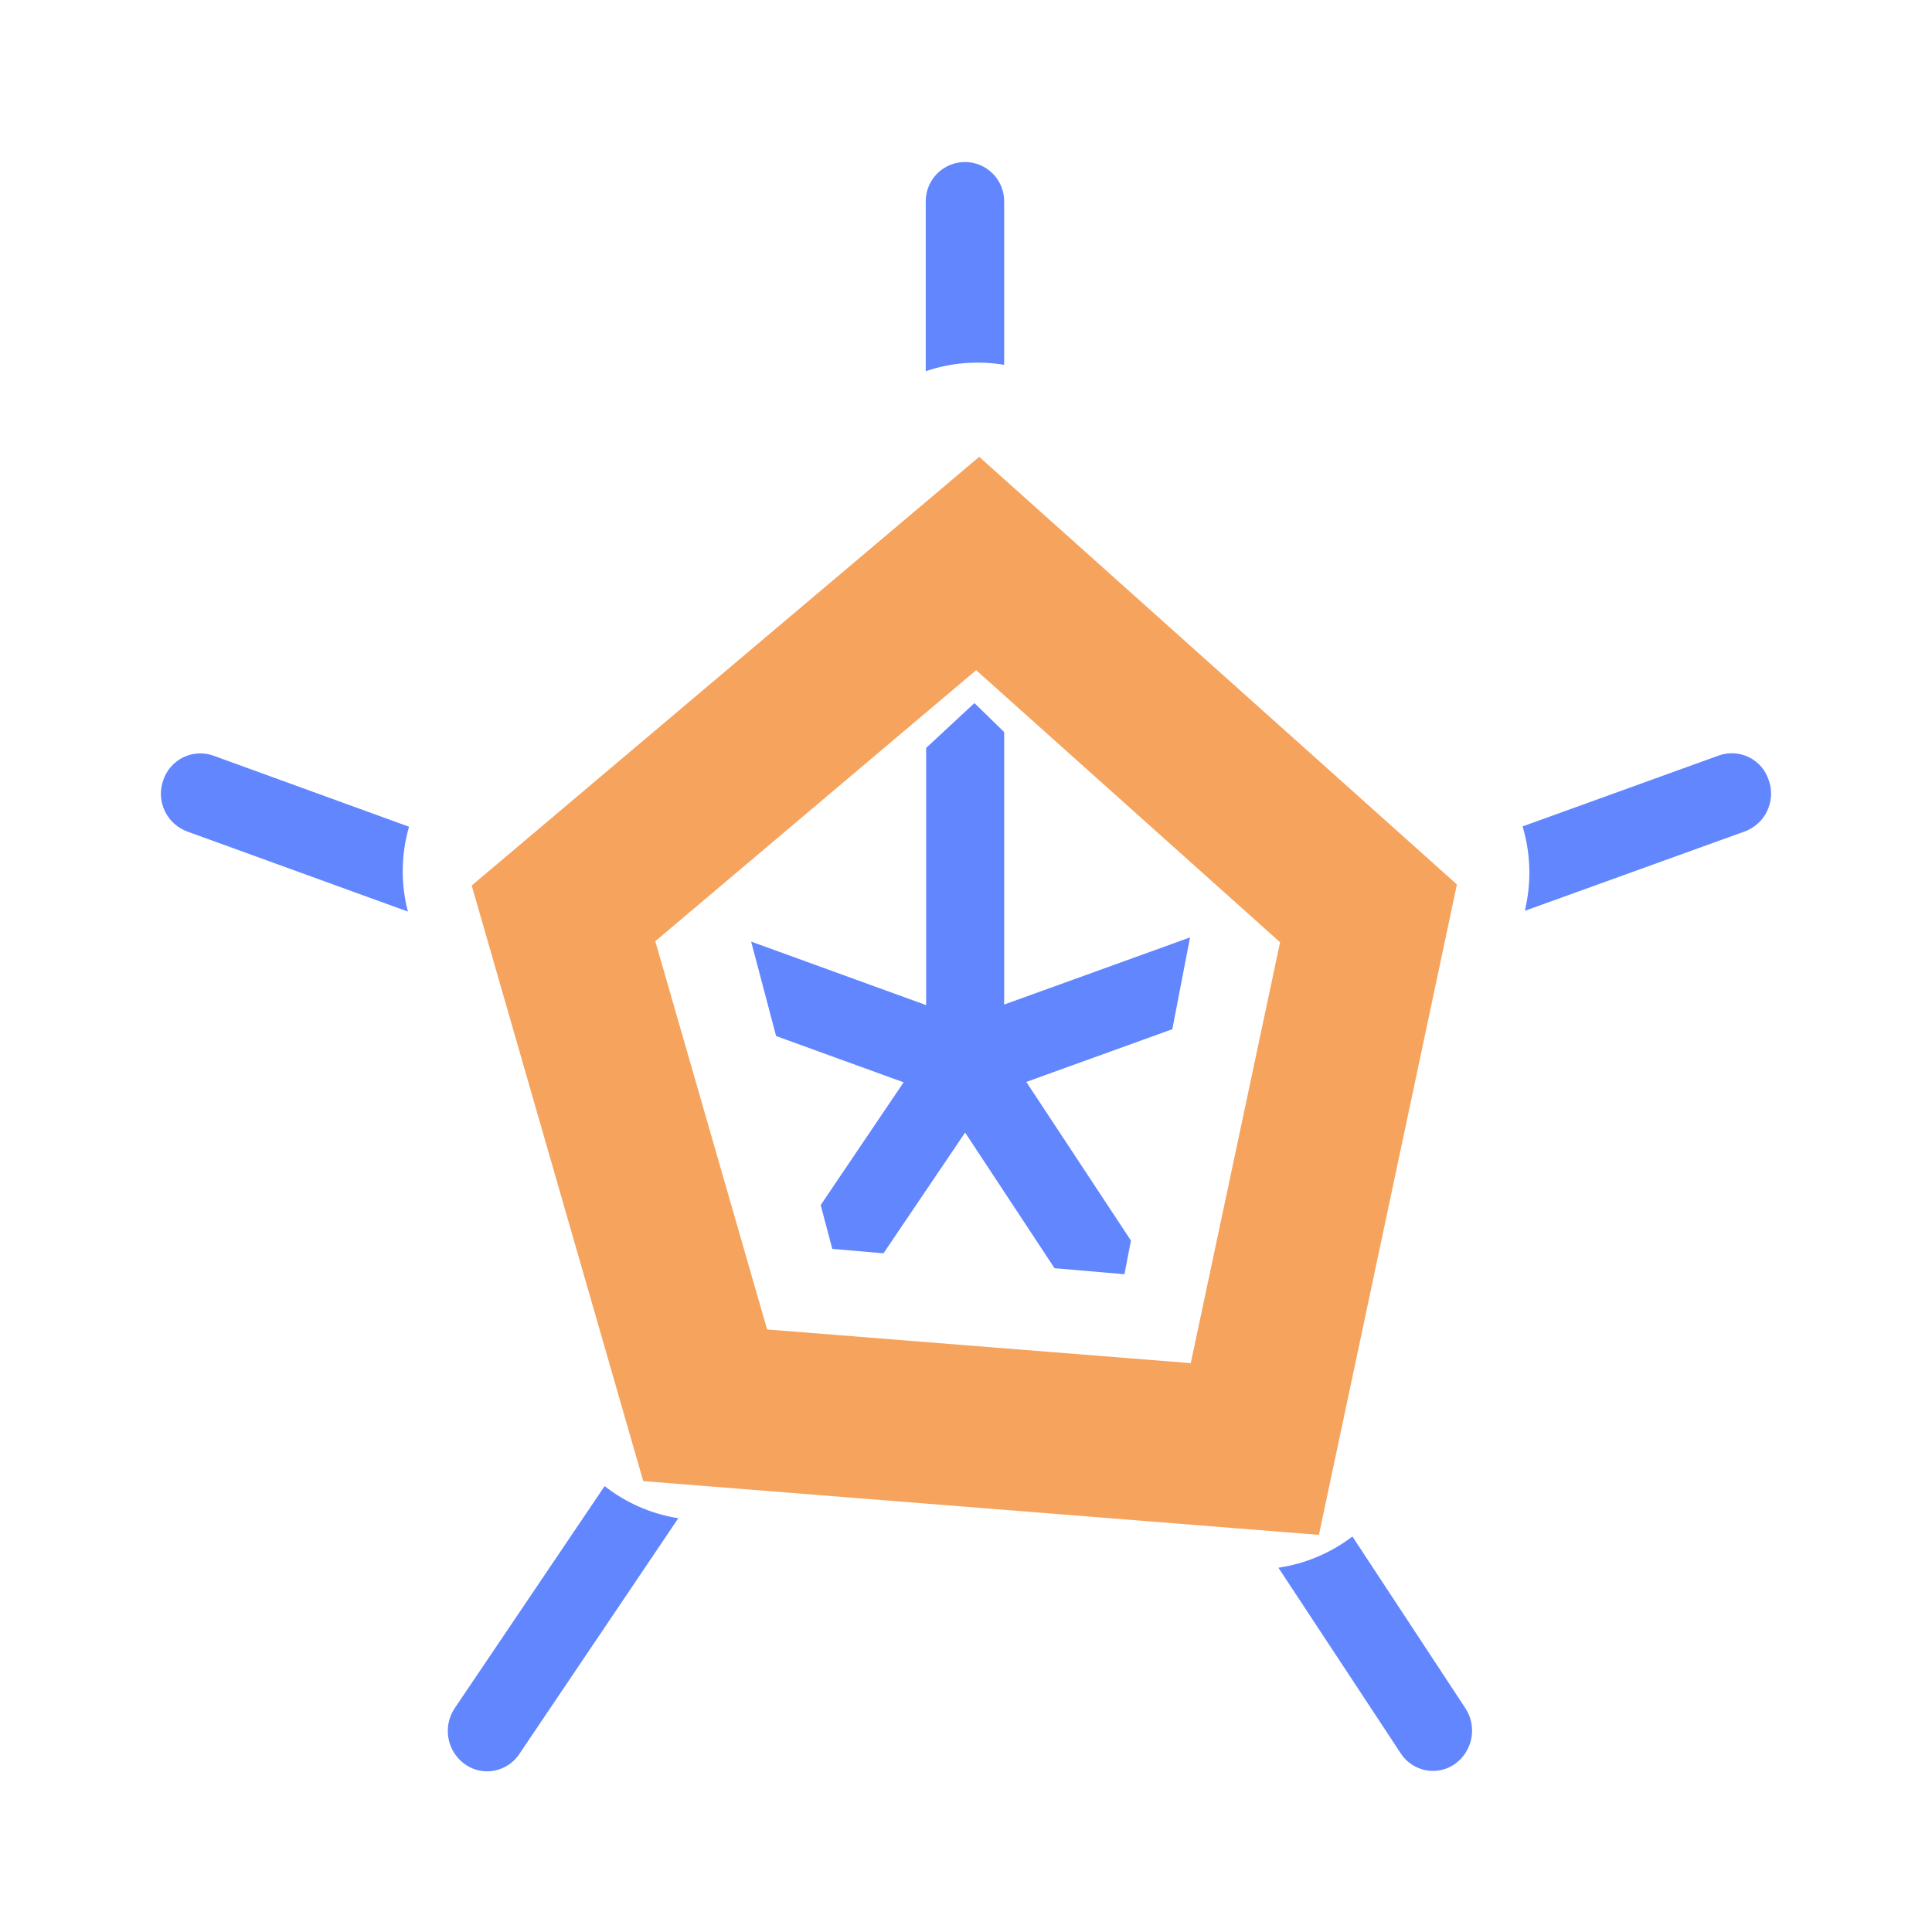
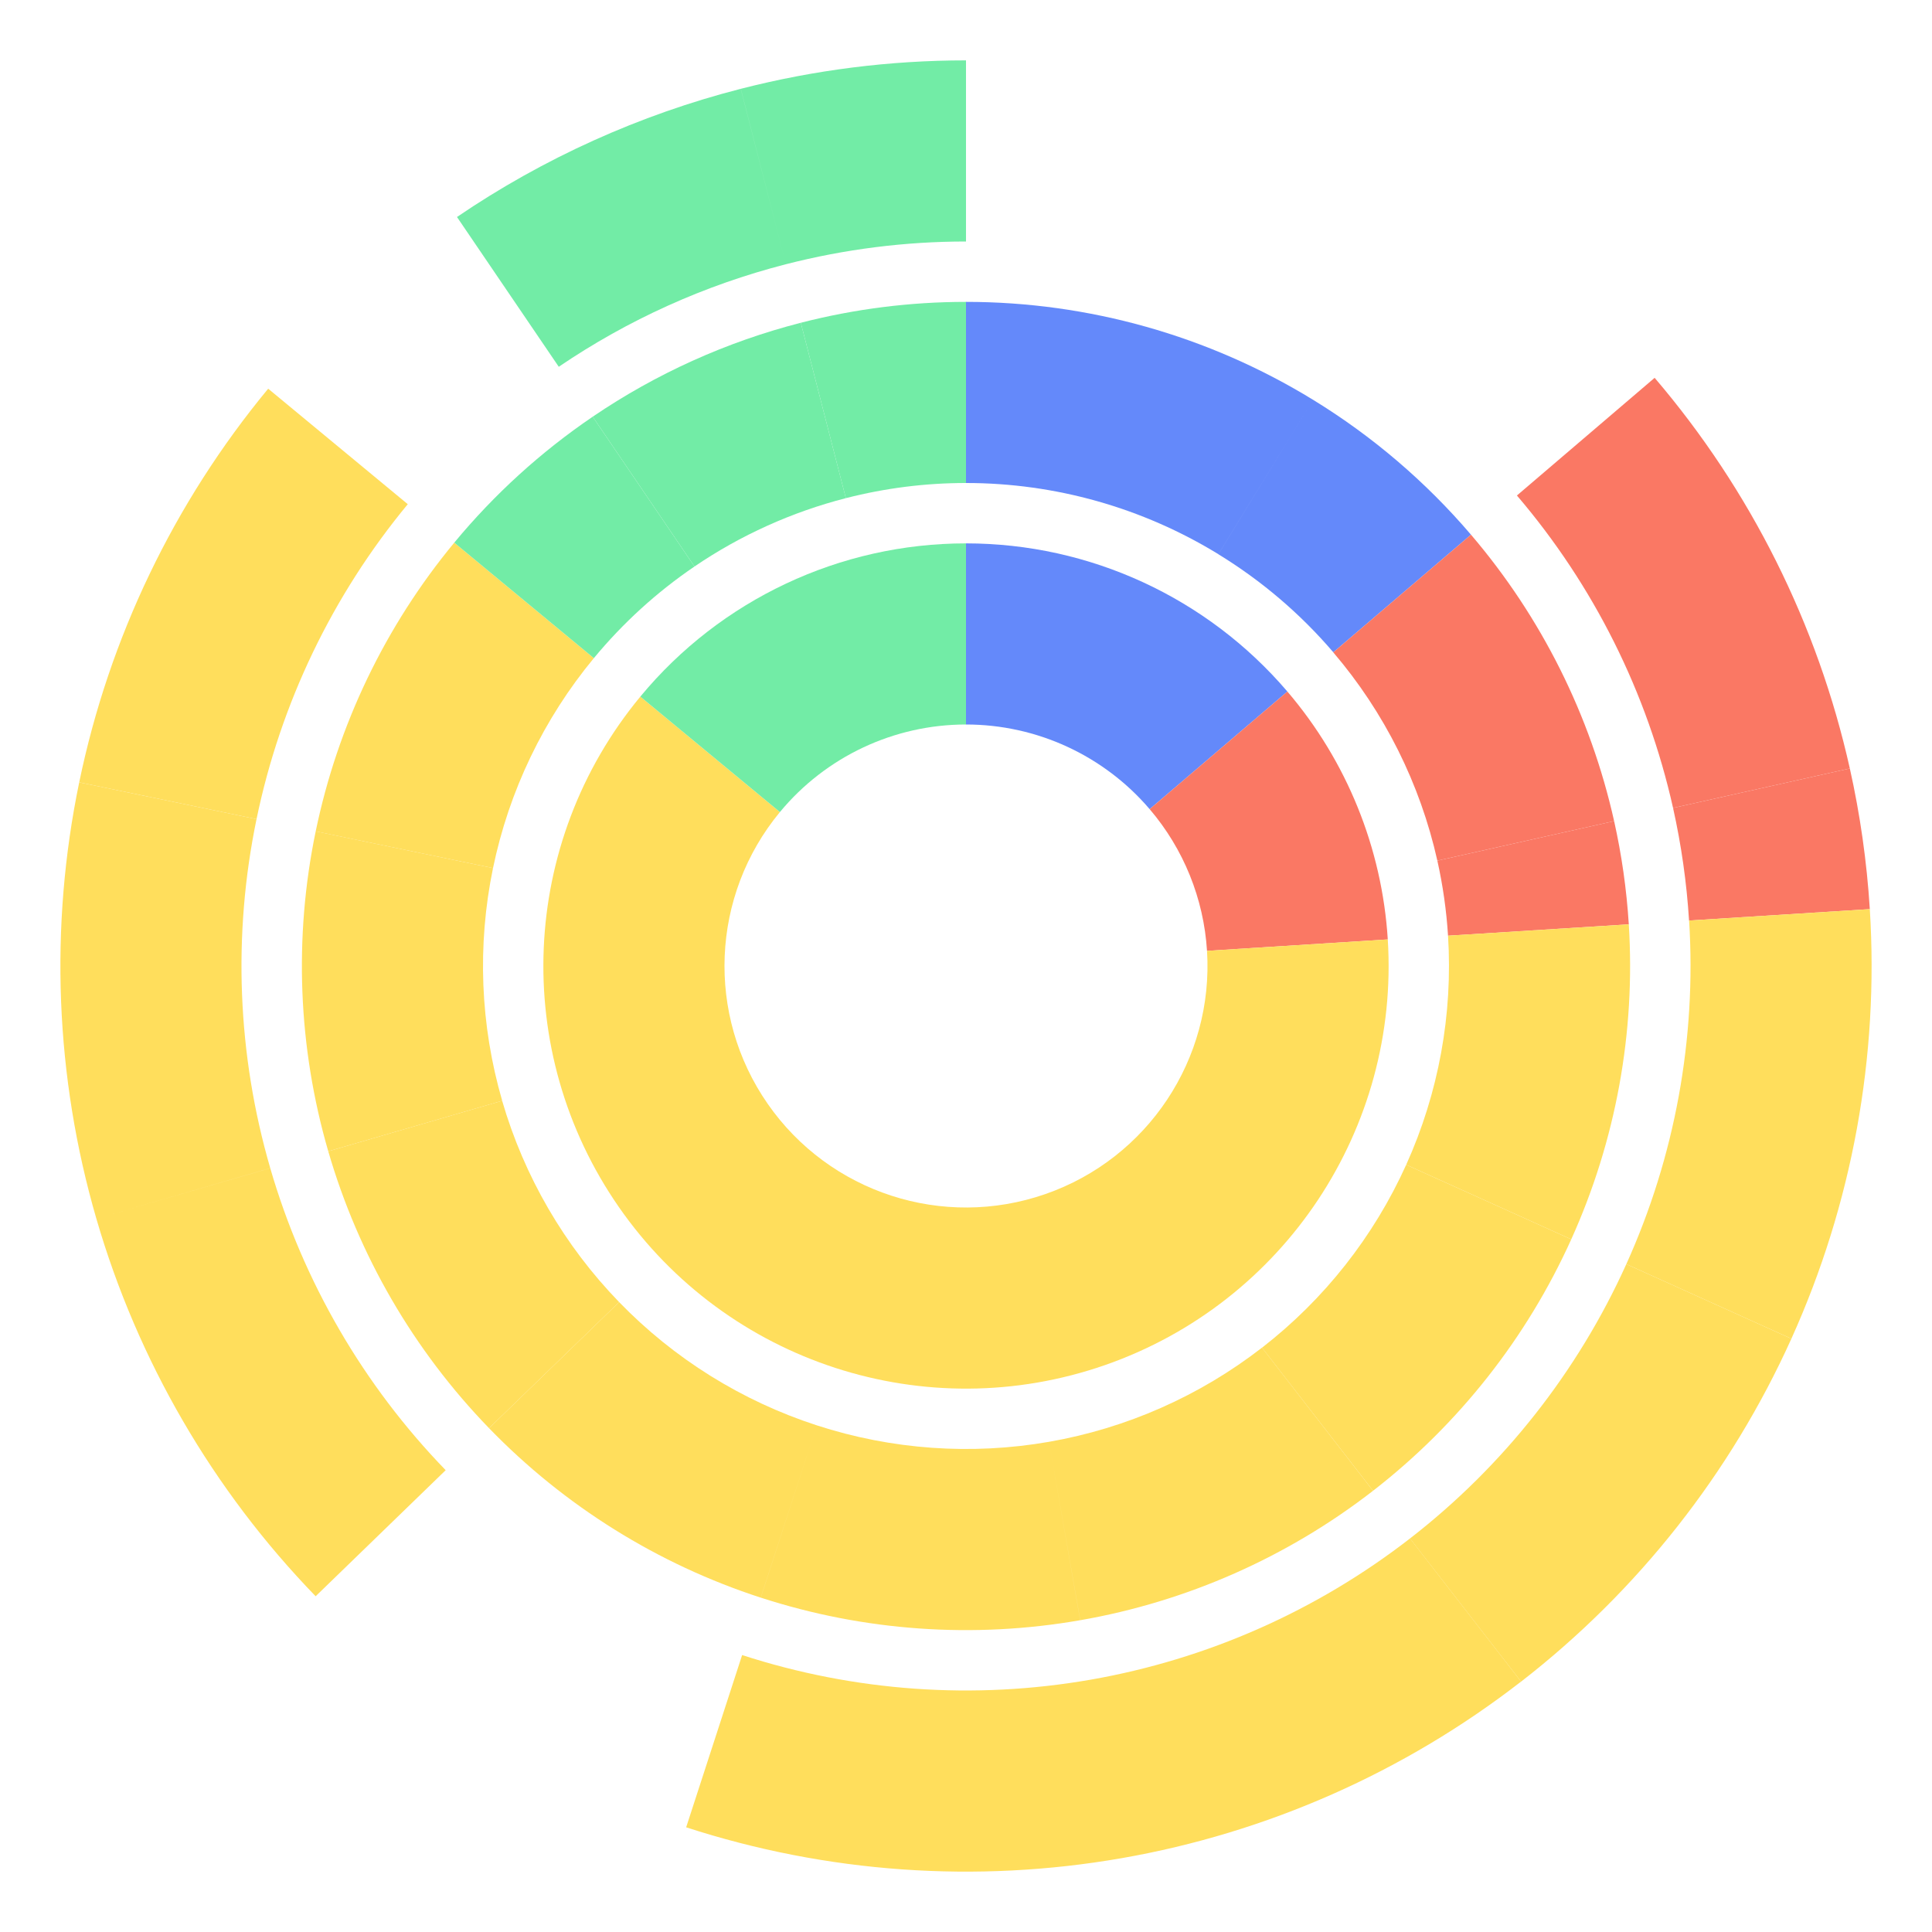
- <svg xmlns="http://www.w3.org/2000/svg" width="24" height="24" viewBox="0 0 24 24">
-   <g transform="translate(-133 -498)">
-     <rect width="24" height="24" transform="translate(133 498)" fill="red" opacity="0" />
-     <rect width="20" height="20" transform="translate(135 500)" fill="red" opacity="0" />
-   </g>
-   <g transform="translate(0 0.5)">
-     <g transform="translate(2 1.5)">
-       <path d="M5.081,10.178,2.648,9.294a.485.485,0,0,0-.62.306.5.5,0,0,0,.3.638l2.739.994A1.993,1.993,0,0,1,5.081,10.178Z" transform="translate(-2 -1.908)" fill="#6186fe" />
-       <path d="M14.783,11.667l-2.309.834V9.116l-.369-.36-.6.557v3.195l-2.174-.789.31,1.173,1.584.575-1.03,1.525.144.544.636.055,1.014-1.5L13.1,15.776l.868.075.081-.418-1.3-1.971,1.814-.655Z" transform="translate(-2 -2.022)" fill="#6186fe" />
-       <path d="M12.474,4.032V2A.487.487,0,1,0,11.5,2V4.111A2,2,0,0,1,12.474,4.032Z" transform="translate(-2 -1.5)" fill="#6186fe" />
-       <path d="M7.511,18.961,5.652,21.715a.508.508,0,0,0,.122.7.475.475,0,0,0,.277.089.483.483,0,0,0,.4-.215L8.426,19.36A1.981,1.981,0,0,1,7.511,18.961Z" transform="translate(-2 -2.5)" fill="#6186fe" />
-       <path d="M21.972,9.6a.481.481,0,0,0-.62-.307l-2.438.881a2,2,0,0,1,.049.948l-.02.1,2.732-.986A.5.5,0,0,0,21.972,9.6Z" transform="translate(-2 -1.908)" fill="#6186fe" />
-       <path d="M16.8,19.587a2,2,0,0,1-.919.388L17.4,22.28a.48.48,0,0,0,.4.219.474.474,0,0,0,.274-.087.508.508,0,0,0,.128-.694Z" transform="translate(-2 -2.5)" fill="#6186fe" />
-     </g>
-     <path d="M17,10.346,12.145,6,7,10.346l1.76,6.111L15.588,17Z" transform="translate(0 0.5)" fill="none" stroke="#f6a35e" stroke-width="2" />
-   </g>
+ <svg xmlns="http://www.w3.org/2000/svg" width="32" height="32">
+   <path class="sector" fill="#6489FA" d="M16 9a7 7 0 0 1 5.323 2.454l-2.281 1.948A4 4 0 0 0 16 12z" />
+   <path class="sector" fill="#FA7864" d="M21.323 11.454a7 7 0 0 1 1.663 4.106l-2.994.189a4 4 0 0 0-.95-2.347z" />
+   <path class="sector" fill="#FFDE5C" d="M22.986 15.56a7 7 0 1 1-12.38-4.022l2.312 1.912a4 4 0 1 0 7.074 2.299z" />
+   <path class="sector" fill="#72ECA6" d="M10.606 11.538A7 7 0 0 1 16 9v3a4 4 0 0 0-3.082 1.45z" />
+   <path class="sector" fill="#6489FA" d="M16 5a11 11 0 0 1 5.747 1.621L20.18 9.179A8 8 0 0 0 16 8zM21.747 6.621a11 11 0 0 1 2.617 2.235l-2.28 1.948A8 8 0 0 0 20.18 9.18z" />
+   <path class="sector" fill="#FA7864" d="M24.364 8.856a11 11 0 0 1 2.371 4.744l-2.928.655a8 8 0 0 0-1.724-3.45z" />
+   <path class="sector" fill="#FA7864" d="M26.735 13.6a11 11 0 0 1 .243 1.71l-2.994.188a8 8 0 0 0-.177-1.243z" />
+   <path class="sector" fill="#FFDE5C" d="M26.978 15.31a11 11 0 0 1-.953 5.217l-2.734-1.235a8 8 0 0 0 .693-3.794z" />
+   <path class="sector" fill="#FFDE5C" d="M26.025 20.527a11 11 0 0 1-3.283 4.165l-1.839-2.37a8 8 0 0 0 2.388-3.03z" />
+   <path class="sector" fill="#FFDE5C" d="M22.742 24.692a11 11 0 0 1-4.85 2.144l-.517-2.955a8 8 0 0 0 3.528-1.56zM17.891 26.836a11 11 0 0 1-5.29-.374l.927-2.854a8 8 0 0 0 3.847.273zM12.6 26.462a11 11 0 0 1-4.5-2.807l2.155-2.088a8 8 0 0 0 3.273 2.041z" />
+   <path class="sector" fill="#FFDE5C" d="M8.1 23.655a11 11 0 0 1-2.663-4.586l2.88-.837a8 8 0 0 0 1.938 3.335z" />
+   <path class="sector" fill="#FFDE5C" d="M5.437 19.069a11 11 0 0 1-.208-5.3l2.937.609a8 8 0 0 0 .152 3.854z" />
+   <path class="sector" fill="#FFDE5C" d="M5.229 13.77a11 11 0 0 1 2.295-4.782l2.312 1.913a8 8 0 0 0-1.67 3.477z" />
+   <path class="sector" fill="#72ECA6" d="M7.524 8.988a11 11 0 0 1 2.293-2.086l1.686 2.481a8 8 0 0 0-1.667 1.518z" />
+   <path class="sector" fill="#72ECA6" d="M9.817 6.902a11 11 0 0 1 3.447-1.556l.746 2.905a8 8 0 0 0-2.507 1.132z" />
+   <path class="sector" fill="#72ECA6" d="M13.264 5.346A11 11 0 0 1 16 5v3a8 8 0 0 0-1.99.251z" />
+   <path class="sector" fill="#FA7864" d="M27.406 6.258a15 15 0 0 1 3.233 6.47l-2.928.654a12 12 0 0 0-2.586-5.175z" />
+   <path class="sector" fill="#FA7864" d="M30.639 12.728a15 15 0 0 1 .331 2.33l-2.994.189a12 12 0 0 0-.265-1.865z" />
+   <path class="sector" fill="#FFDE5C" d="M30.97 15.058a15 15 0 0 1-1.299 7.115l-2.734-1.235a12 12 0 0 0 1.04-5.691z" />
+   <path class="sector" fill="#FFDE5C" d="M29.671 22.173a15 15 0 0 1-4.477 5.68l-1.84-2.371a12 12 0 0 0 3.583-4.544z" />
+   <path class="sector" fill="#FFDE5C" d="M25.194 27.852a15 15 0 0 1-6.615 2.925l-.516-2.956a12 12 0 0 0 5.292-2.34zM18.579 30.777a15 15 0 0 1-7.214-.511l.927-2.853a12 12 0 0 0 5.771.408zM5.228 26.439a15 15 0 0 1-3.632-6.254l2.88-.837a12 12 0 0 0 2.906 5.003zM1.596 20.185a15 15 0 0 1-.284-7.227l2.937.609a12 12 0 0 0 .227 5.78z" />
+   <path class="sector" fill="#FFDE5C" d="M1.312 12.958a15 15 0 0 1 3.13-6.52l2.312 1.913a12 12 0 0 0-2.505 5.216z" />
+   <path class="sector" fill="#72ECA6" d="M7.569 3.594a15 15 0 0 1 4.7-2.123l.747 2.906a12 12 0 0 0-3.761 1.698zM12.27 1.471A15 15 0 0 1 16 1v3a12 12 0 0 0-2.984.377z" />
</svg>
